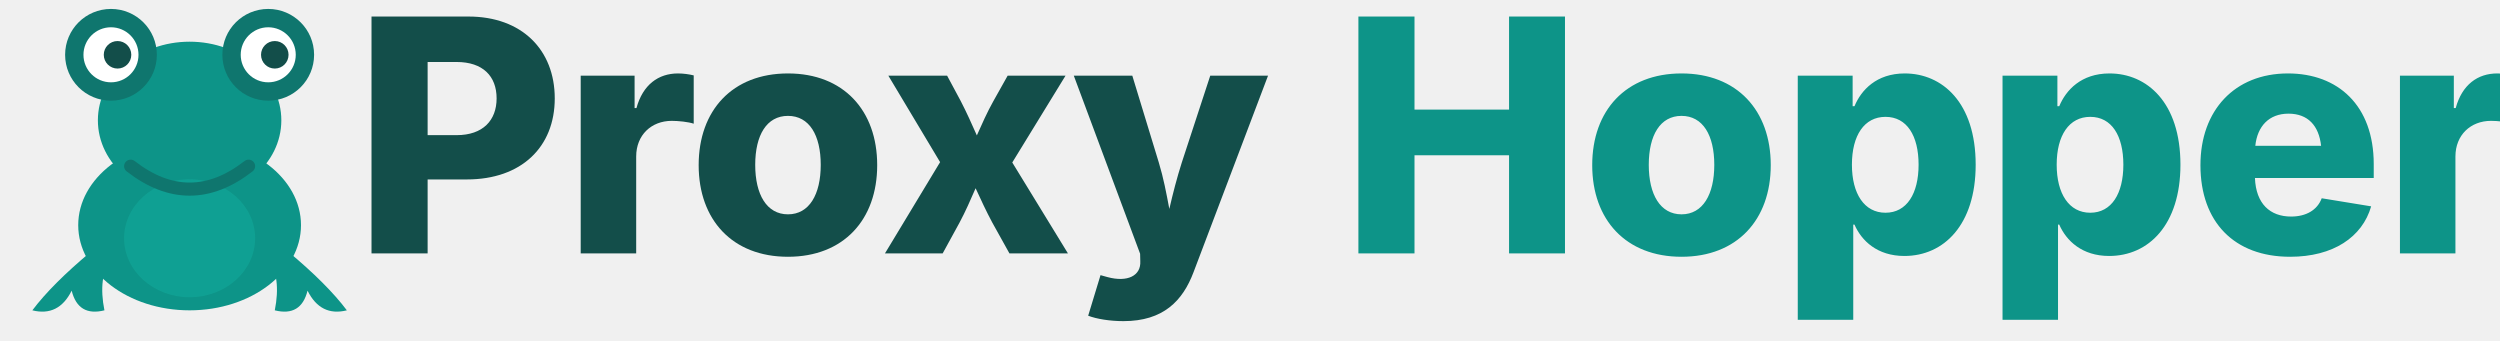
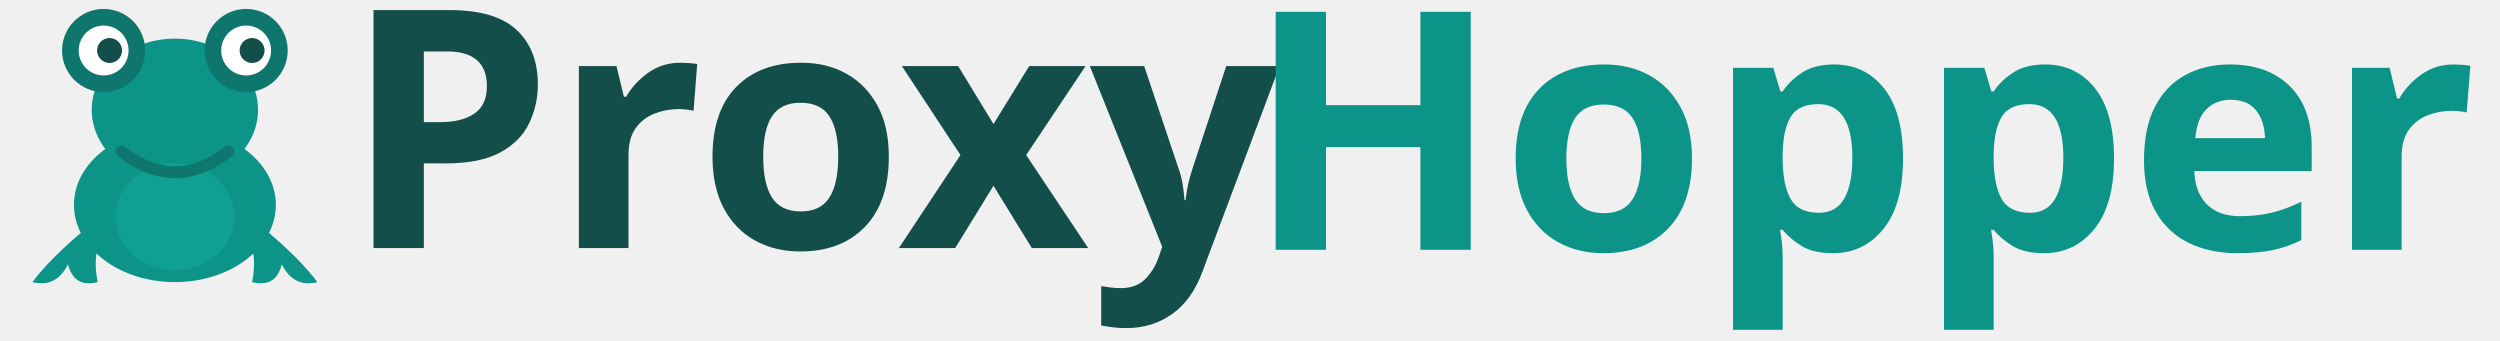
<svg xmlns="http://www.w3.org/2000/svg" viewBox="0 0 440 60" fill="none" version="1.1" id="svg9" width="440" height="60">
  <defs id="defs9" />
-   <g id="g9" transform="matrix(1.153177,0,0,1.153177,-1.224404,-13.41921)">
+   <g id="g9" transform="matrix(1.045222,0,0,1.045222,-0.5766725,-12.01579)">
    <ellipse cx="30" cy="46" rx="17" ry="13" fill="#0d9488" id="ellipse1" />
    <ellipse cx="30" cy="30" rx="14" ry="12" fill="#0d9488" id="ellipse2" />
    <circle cx="18" cy="20" r="7" fill="#0f766e" id="circle2" />
    <circle cx="42" cy="20" r="7" fill="#0f766e" id="circle3" />
    <circle cx="18" cy="20" r="4.2" fill="#ffffff" id="circle4" />
    <circle cx="42" cy="20" r="4.2" fill="#ffffff" id="circle5" />
    <circle cx="19" cy="20" r="2.1" fill="#134e4a" id="circle6" />
    <circle cx="43" cy="20" r="2.1" fill="#134e4a" id="circle7" />
    <ellipse cx="30" cy="48" rx="10" ry="9" fill="#14b8a6" opacity="0.35" id="ellipse7" />
    <path d="m 21,37 q 9,7 18,0" stroke="#0f766e" stroke-width="2" stroke-linecap="round" fill="none" id="path7" />
    <path d="m 15,50 q -6,5 -9,9 4,1 6,-3 1,4 5,3 -1,-5 1,-8" fill="#0d9488" id="path8" />
    <path d="m 45,50 q 6,5 9,9 -4,1 -6,-3 -1,4 -5,3 1,-5 -1,-8" fill="#0d9488" id="path9" />
  </g>
-   <text x="62.135" y="44.598" font-family="system-ui, '-apple-system', BlinkMacSystemFont, sans-serif" font-size="57.293px" font-weight="800" fill="#134e4a" letter-spacing="-0.5" id="text9" style="stroke-width:2.204">Proxy <tspan fill="#0d9488" id="tspan9" style="stroke-width:2.204">Hopper</tspan>
+   <text xml:space="preserve" style="font-style:normal;font-variant:normal;font-weight:bold;font-stretch:normal;font-size:58.667px;font-family:'Segoe UI';-inkscape-font-specification:'Segoe UI, Bold';font-variant-ligatures:normal;font-variant-caps:normal;font-variant-numeric:normal;font-variant-east-asian:normal;letter-spacing:0px;fill:#134e4a;fill-opacity:1;stroke-width:4" x="60.458" y="43.664" id="text10">
+     <tspan id="tspan10" x="60.458" y="43.664" style="font-style:normal;font-variant:normal;font-weight:bold;font-stretch:normal;font-size:58.667px;font-family:'Segoe UI';-inkscape-font-specification:'Segoe UI, Bold';font-variant-ligatures:normal;font-variant-caps:normal;font-variant-numeric:normal;font-variant-east-asian:normal">Proxy</tspan>
+   </text>
+   <text xml:space="preserve" style="font-style:normal;font-variant:normal;font-weight:bold;font-stretch:normal;font-size:58.667px;font-family:'Segoe UI';-inkscape-font-specification:'Segoe UI, Bold';font-variant-ligatures:normal;font-variant-caps:normal;font-variant-numeric:normal;font-variant-east-asian:normal;letter-spacing:0px;fill:#0d9488;fill-opacity:1;stroke-width:4" x="219.237" y="43.969" id="text12">
+     <tspan id="tspan12" x="219.237" y="43.969">Hopper</tspan>
  </text>
</svg>
